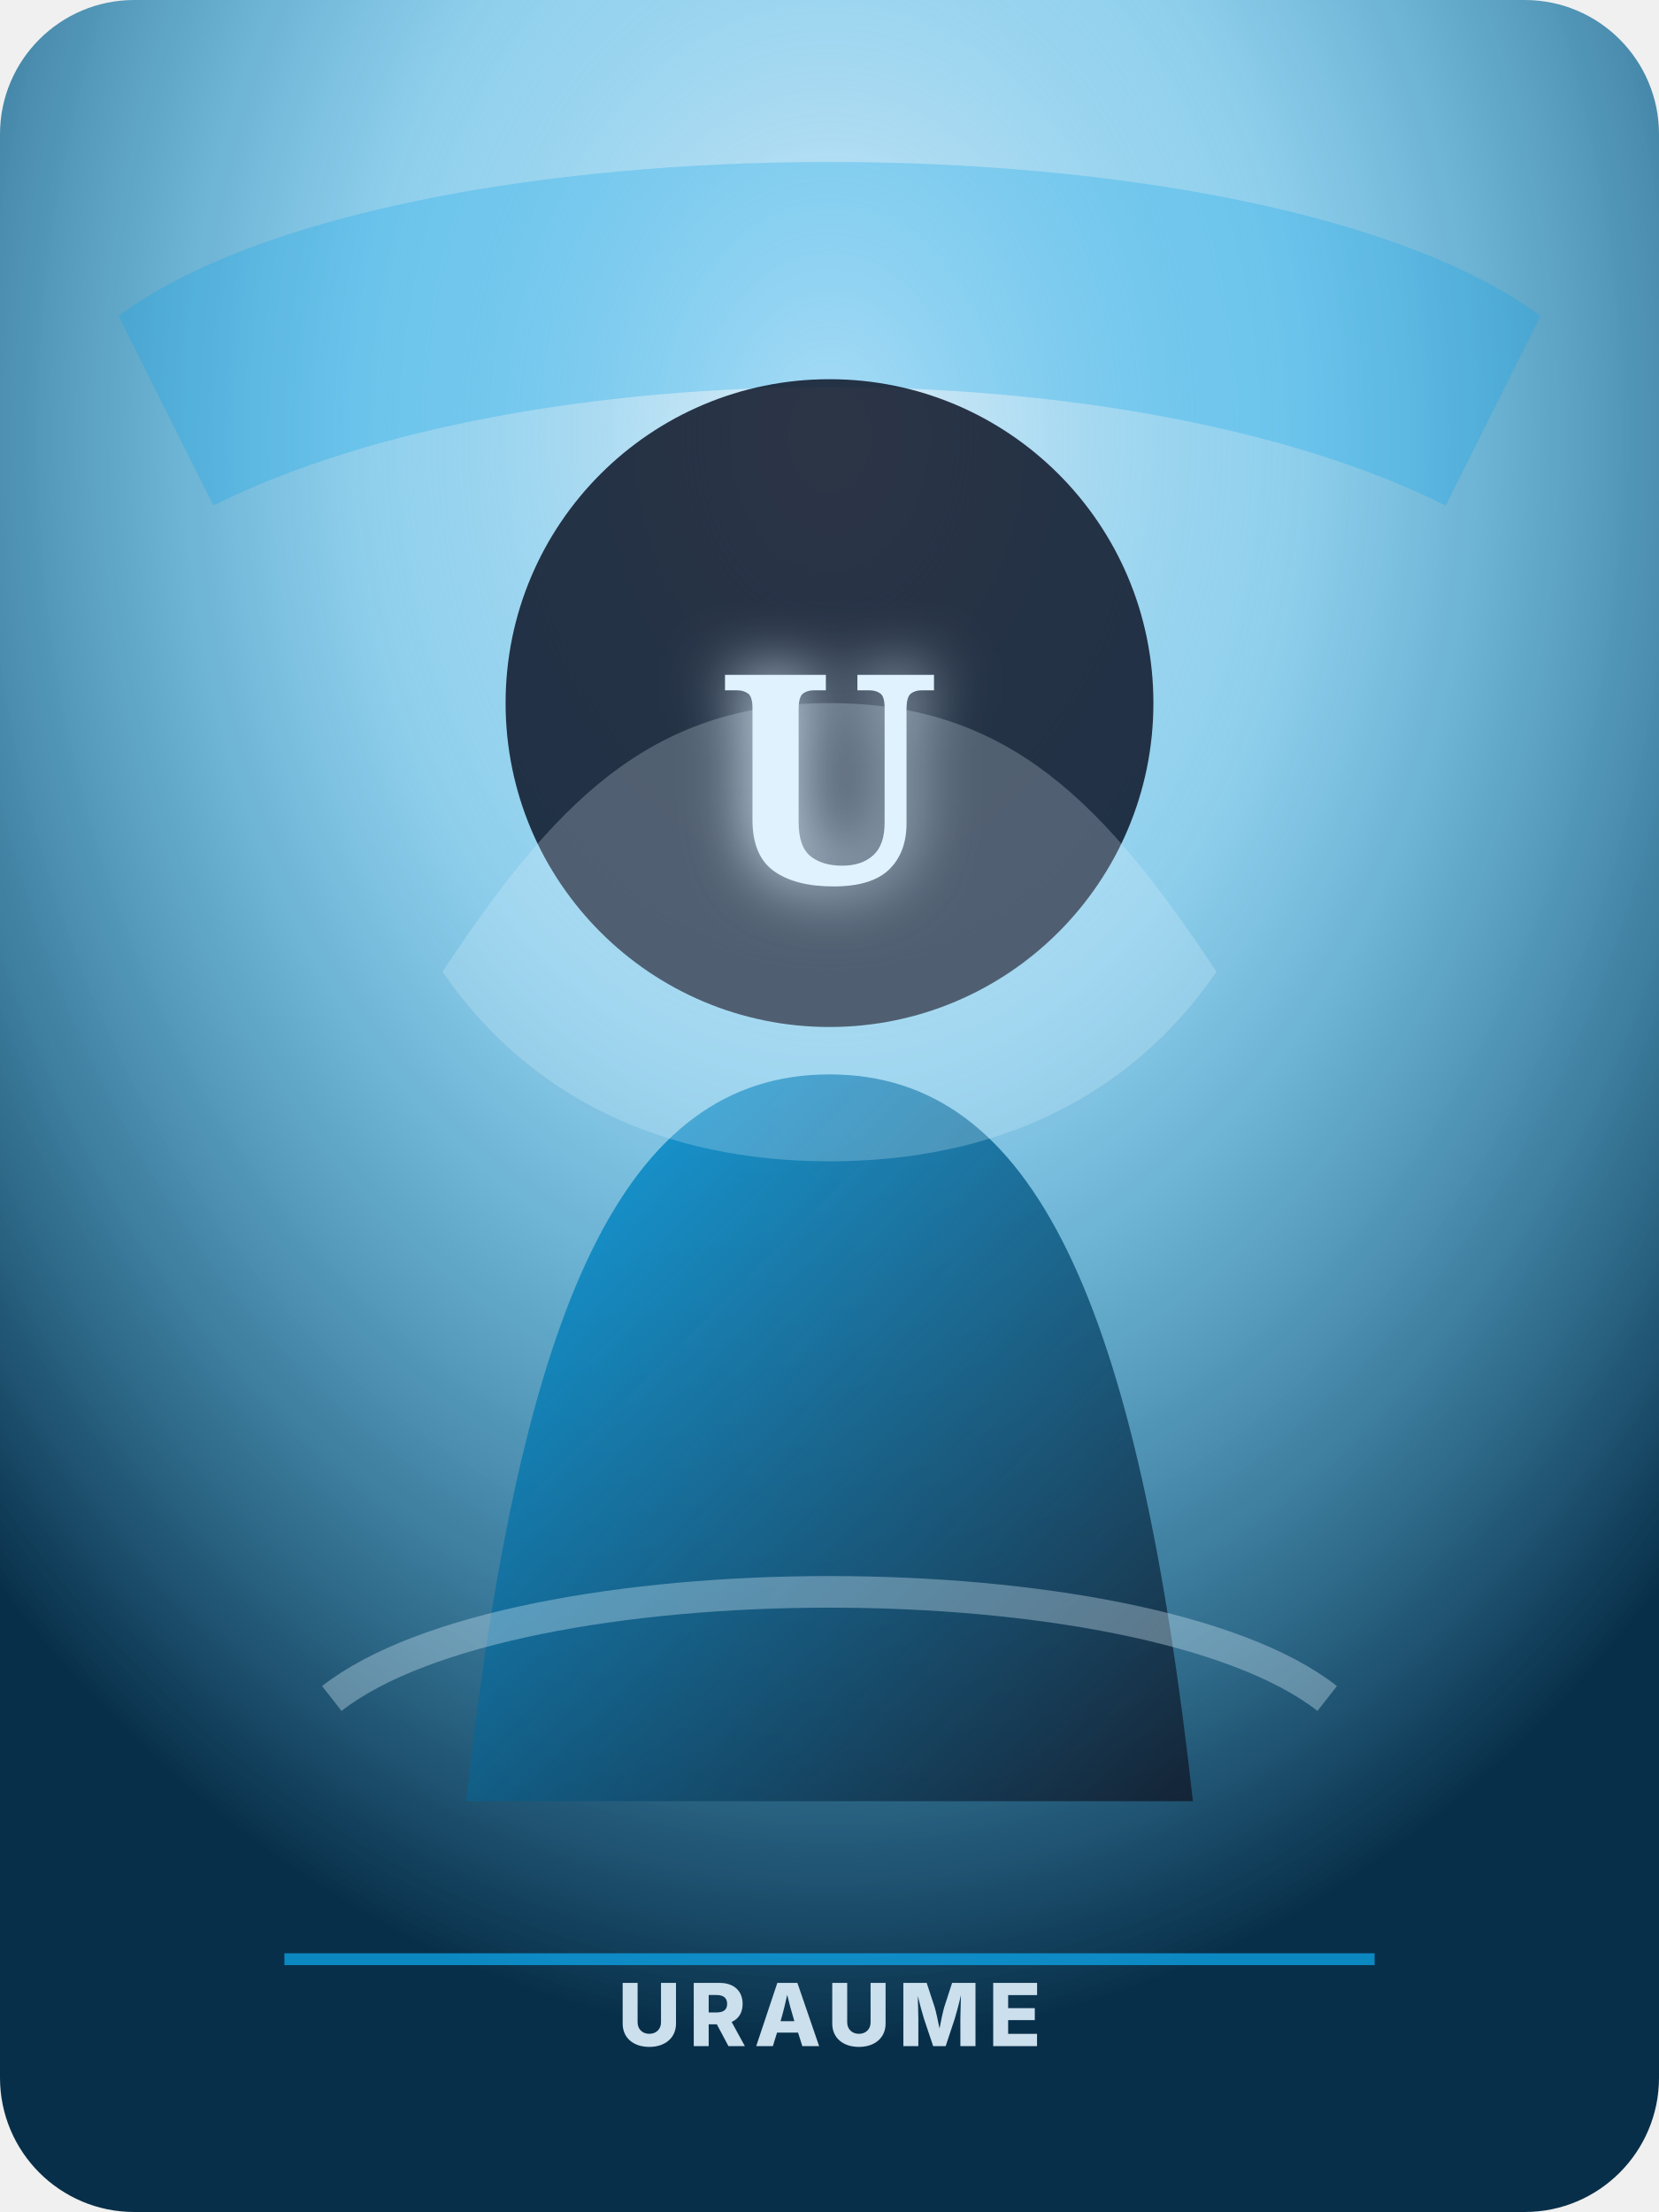
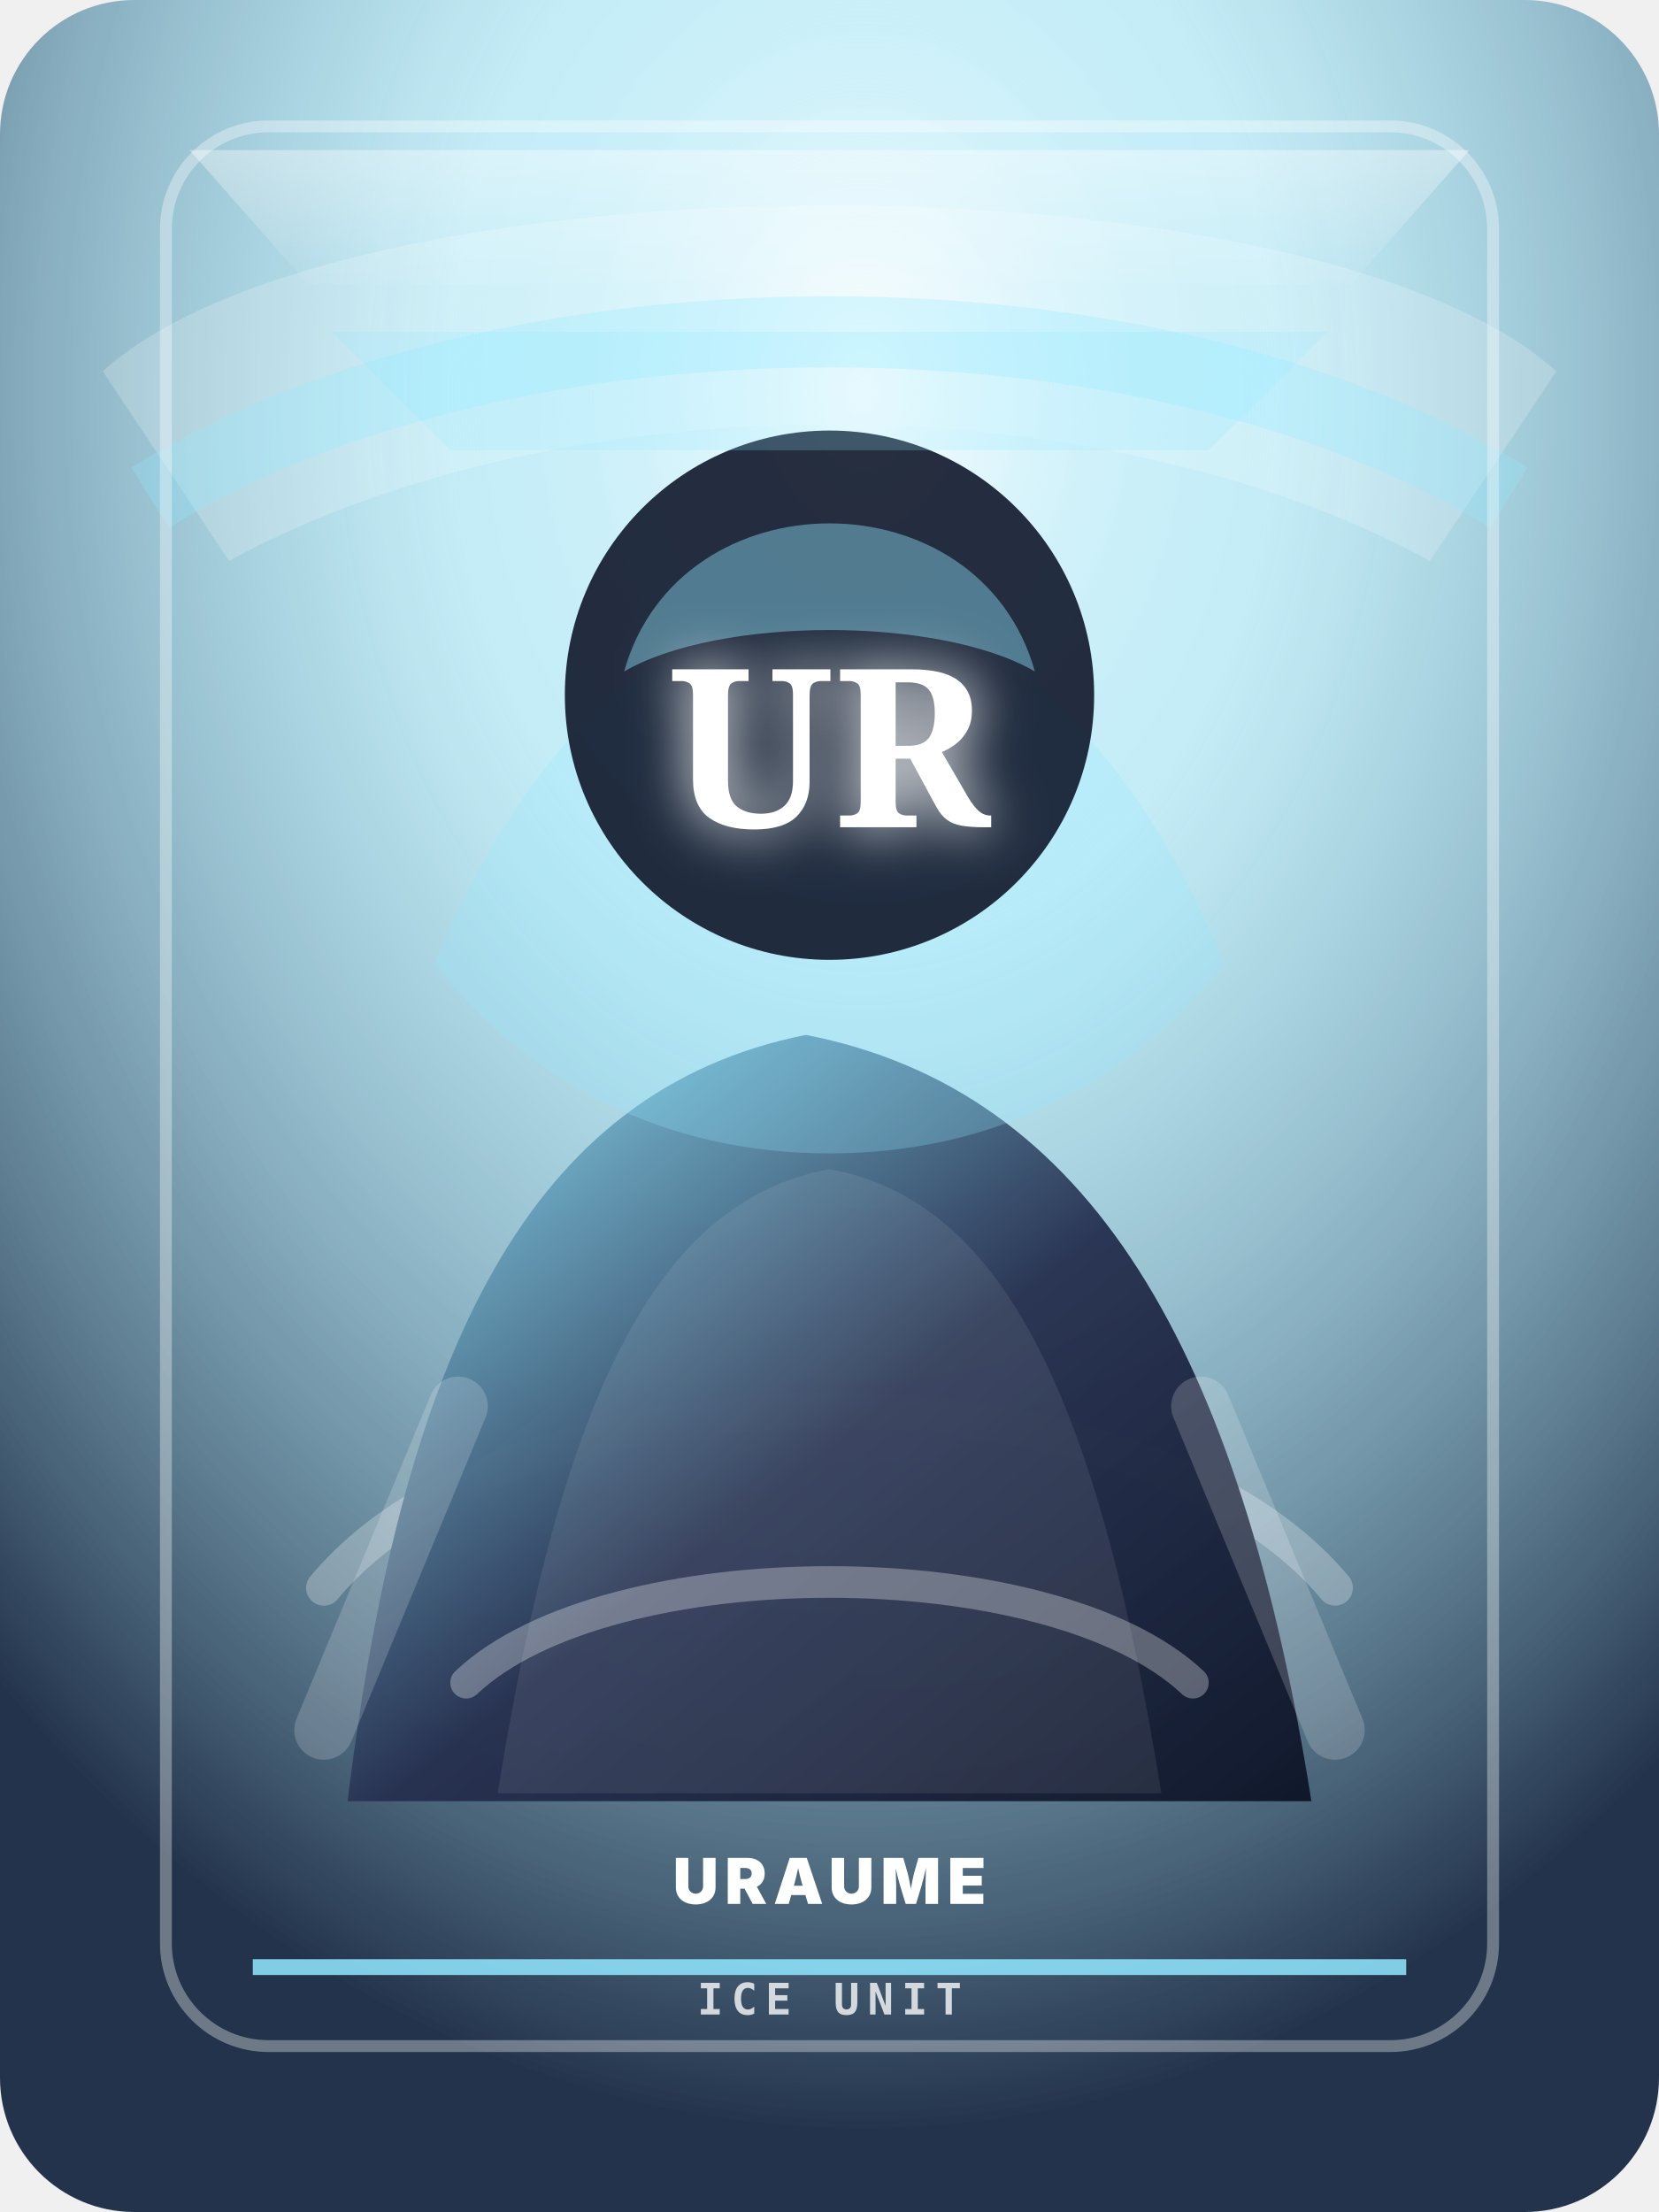
- <svg xmlns="http://www.w3.org/2000/svg" viewBox="0 0 420 560" role="img" aria-label="Uraume">
+ <svg xmlns="http://www.w3.org/2000/svg" viewBox="0 0 420 560" role="img" aria-label="Original replaceable unit poster for Uraume">
  <defs>
-     <radialGradient id="a" cx="50%" cy="20%" r="72%">
-       <stop offset="0" stop-color="#e0f2fe" stop-opacity="0.7" />
-       <stop offset="0.38" stop-color="#0ea5e9" stop-opacity="0.42" />
-       <stop offset="1" stop-color="#082f49" />
+     <radialGradient id="uraume_svg_sun" cx="52%" cy="18%" r="78%">
+       <stop offset="0" stop-color="#ffffff" stop-opacity="0.95" />
+       <stop offset="0.32" stop-color="#91e8ff" stop-opacity="0.46" />
+       <stop offset="1" stop-color="#23334b" stop-opacity="1" />
    </radialGradient>
-     <linearGradient id="b" x1="0" x2="1" y1="0" y2="1">
-       <stop offset="0" stop-color="#0ea5e9" stop-opacity="0.95" />
-       <stop offset="1" stop-color="#111827" stop-opacity="0.8" />
+     <linearGradient id="uraume_svg_coat" x1="0" x2="1" y1="0" y2="1">
+       <stop offset="0" stop-color="#91e8ff" stop-opacity="0.98" />
+       <stop offset="0.52" stop-color="#26304f" stop-opacity="0.96" />
+       <stop offset="1" stop-color="#0f172a" stop-opacity="0.98" />
    </linearGradient>
-     <filter id="glow" x="-40%" y="-40%" width="180%" height="180%">
-       <feGaussianBlur stdDeviation="8" result="blur" />
+     <linearGradient id="uraume_svg_glass" x1="0" x2="0" y1="0" y2="1">
+       <stop offset="0" stop-color="#ffffff" stop-opacity="0.58" />
+       <stop offset="1" stop-color="#ffffff" stop-opacity="0.05" />
+     </linearGradient>
+     <filter id="uraume_svg_glow" x="-40%" y="-40%" width="180%" height="180%">
+       <feGaussianBlur stdDeviation="7" result="blur" />
      <feMerge>
        <feMergeNode in="blur" />
        <feMergeNode in="SourceGraphic" />
      </feMerge>
    </filter>
  </defs>
-   <rect width="420" height="560" rx="34" fill="url(#a)" />
-   <path d="M30 80 C100 28 320 28 390 80 L366 128 C286 88 134 88 54 128 Z" fill="#0ea5e9" opacity="0.28" />
-   <circle cx="210" cy="178" r="82" fill="#0f172a" opacity="0.86" />
-   <path d="M118 456 C132 330 158 272 210 272 C262 272 288 330 302 456 Z" fill="url(#b)" />
-   <path d="M112 246 C140 204 164 178 210 178 C256 178 280 204 308 246 C286 278 252 294 210 294 C168 294 134 278 112 246 Z" fill="#e0f2fe" opacity="0.24" />
-   <path d="M84 430 C130 394 290 394 336 430" fill="none" stroke="#e0f2fe" stroke-width="8" opacity="0.34" />
-   <path d="M72 496 L348 496" stroke="#0ea5e9" stroke-width="3" opacity="0.75" />
-   <text x="210" y="198" text-anchor="middle" dominant-baseline="middle" font-family="Georgia, serif" font-size="74" font-weight="900" fill="#e0f2fe" filter="url(#glow)">U</text>
-   <text x="210" y="518" text-anchor="middle" font-family="Inter, Arial, sans-serif" font-size="22" font-weight="800" letter-spacing="2" fill="#e0f2fe" opacity="0.9">URAUME</text>
+   <rect width="420" height="560" rx="34" fill="url(#uraume_svg_sun)" />
+   <path d="M26 94 C88 38 332 38 394 94 L362 142 C278 96 142 96 58 142 Z" fill="#ffffff" opacity="0.2" />
+   <path d="M38 126 C128 70 292 70 382 126" fill="none" stroke="#91e8ff" stroke-width="18" opacity="0.28" />
+   <path d="M32 388 M82 402 C132 342 288 342 338 402" fill="none" stroke="#ffffff" stroke-width="9" stroke-linecap="round" opacity="0.26" />
+   <path d="M64 498 L356 498" stroke="#91e8ff" stroke-width="4" opacity="0.85" />
+   <path d="M88 456 C102 342 134 276 204 262 C276 276 314 342 332 456 Z" fill="url(#uraume_svg_coat)" />
+   <path d="M126 454 C142 354 166 304 210 296 C254 304 278 354 294 454 Z" fill="#ffffff" opacity="0.08" />
+   <path d="M110 244 C134 186 170 154 210 154 C250 154 286 186 310 244 C286 274 252 292 210 292 C168 292 134 274 110 244 Z" fill="#91e8ff" opacity="0.26" />
+   <circle cx="210" cy="176" r="67" fill="#0f172a" opacity="0.9" />
+   <path d="M158 170 C172 120 248 120 262 170 C238 156 182 156 158 170 Z" fill="#91e8ff" opacity="0.42" />
+   <path d="M116 356 L82 438 M304 356 L338 438" stroke="#ffffff" stroke-width="15" stroke-linecap="round" opacity="0.18" />
+   <path d="M118 426 C154 392 266 392 302 426" fill="none" stroke="#ffffff" stroke-width="8" stroke-linecap="round" opacity="0.3" />
+   <path d="M84 84 L336 84 L306 114 L114 114 Z" fill="#91e8ff" opacity="0.22" />
+   <rect x="42" y="32" width="336" height="486" rx="26" fill="none" stroke="#ffffff" stroke-width="3" opacity="0.34" />
+   <path d="M48 38 L372 38 L342 72 L78 72 Z" fill="url(#uraume_svg_glass)" opacity="0.66" />
+   <text x="210" y="190" text-anchor="middle" dominant-baseline="middle" font-family="Georgia, serif" font-size="56" font-weight="900" fill="#ffffff" filter="url(#uraume_svg_glow)">UR</text>
+   <text x="210" y="482" text-anchor="middle" font-family="Inter, Arial, sans-serif" font-size="16" font-weight="900" letter-spacing="1.6" fill="#ffffff">URAUME</text>
+   <text x="210" y="510" text-anchor="middle" font-family="JetBrains Mono, monospace" font-size="11" font-weight="800" letter-spacing="2" fill="#ffffff" opacity="0.78">ICE UNIT</text>
</svg>
